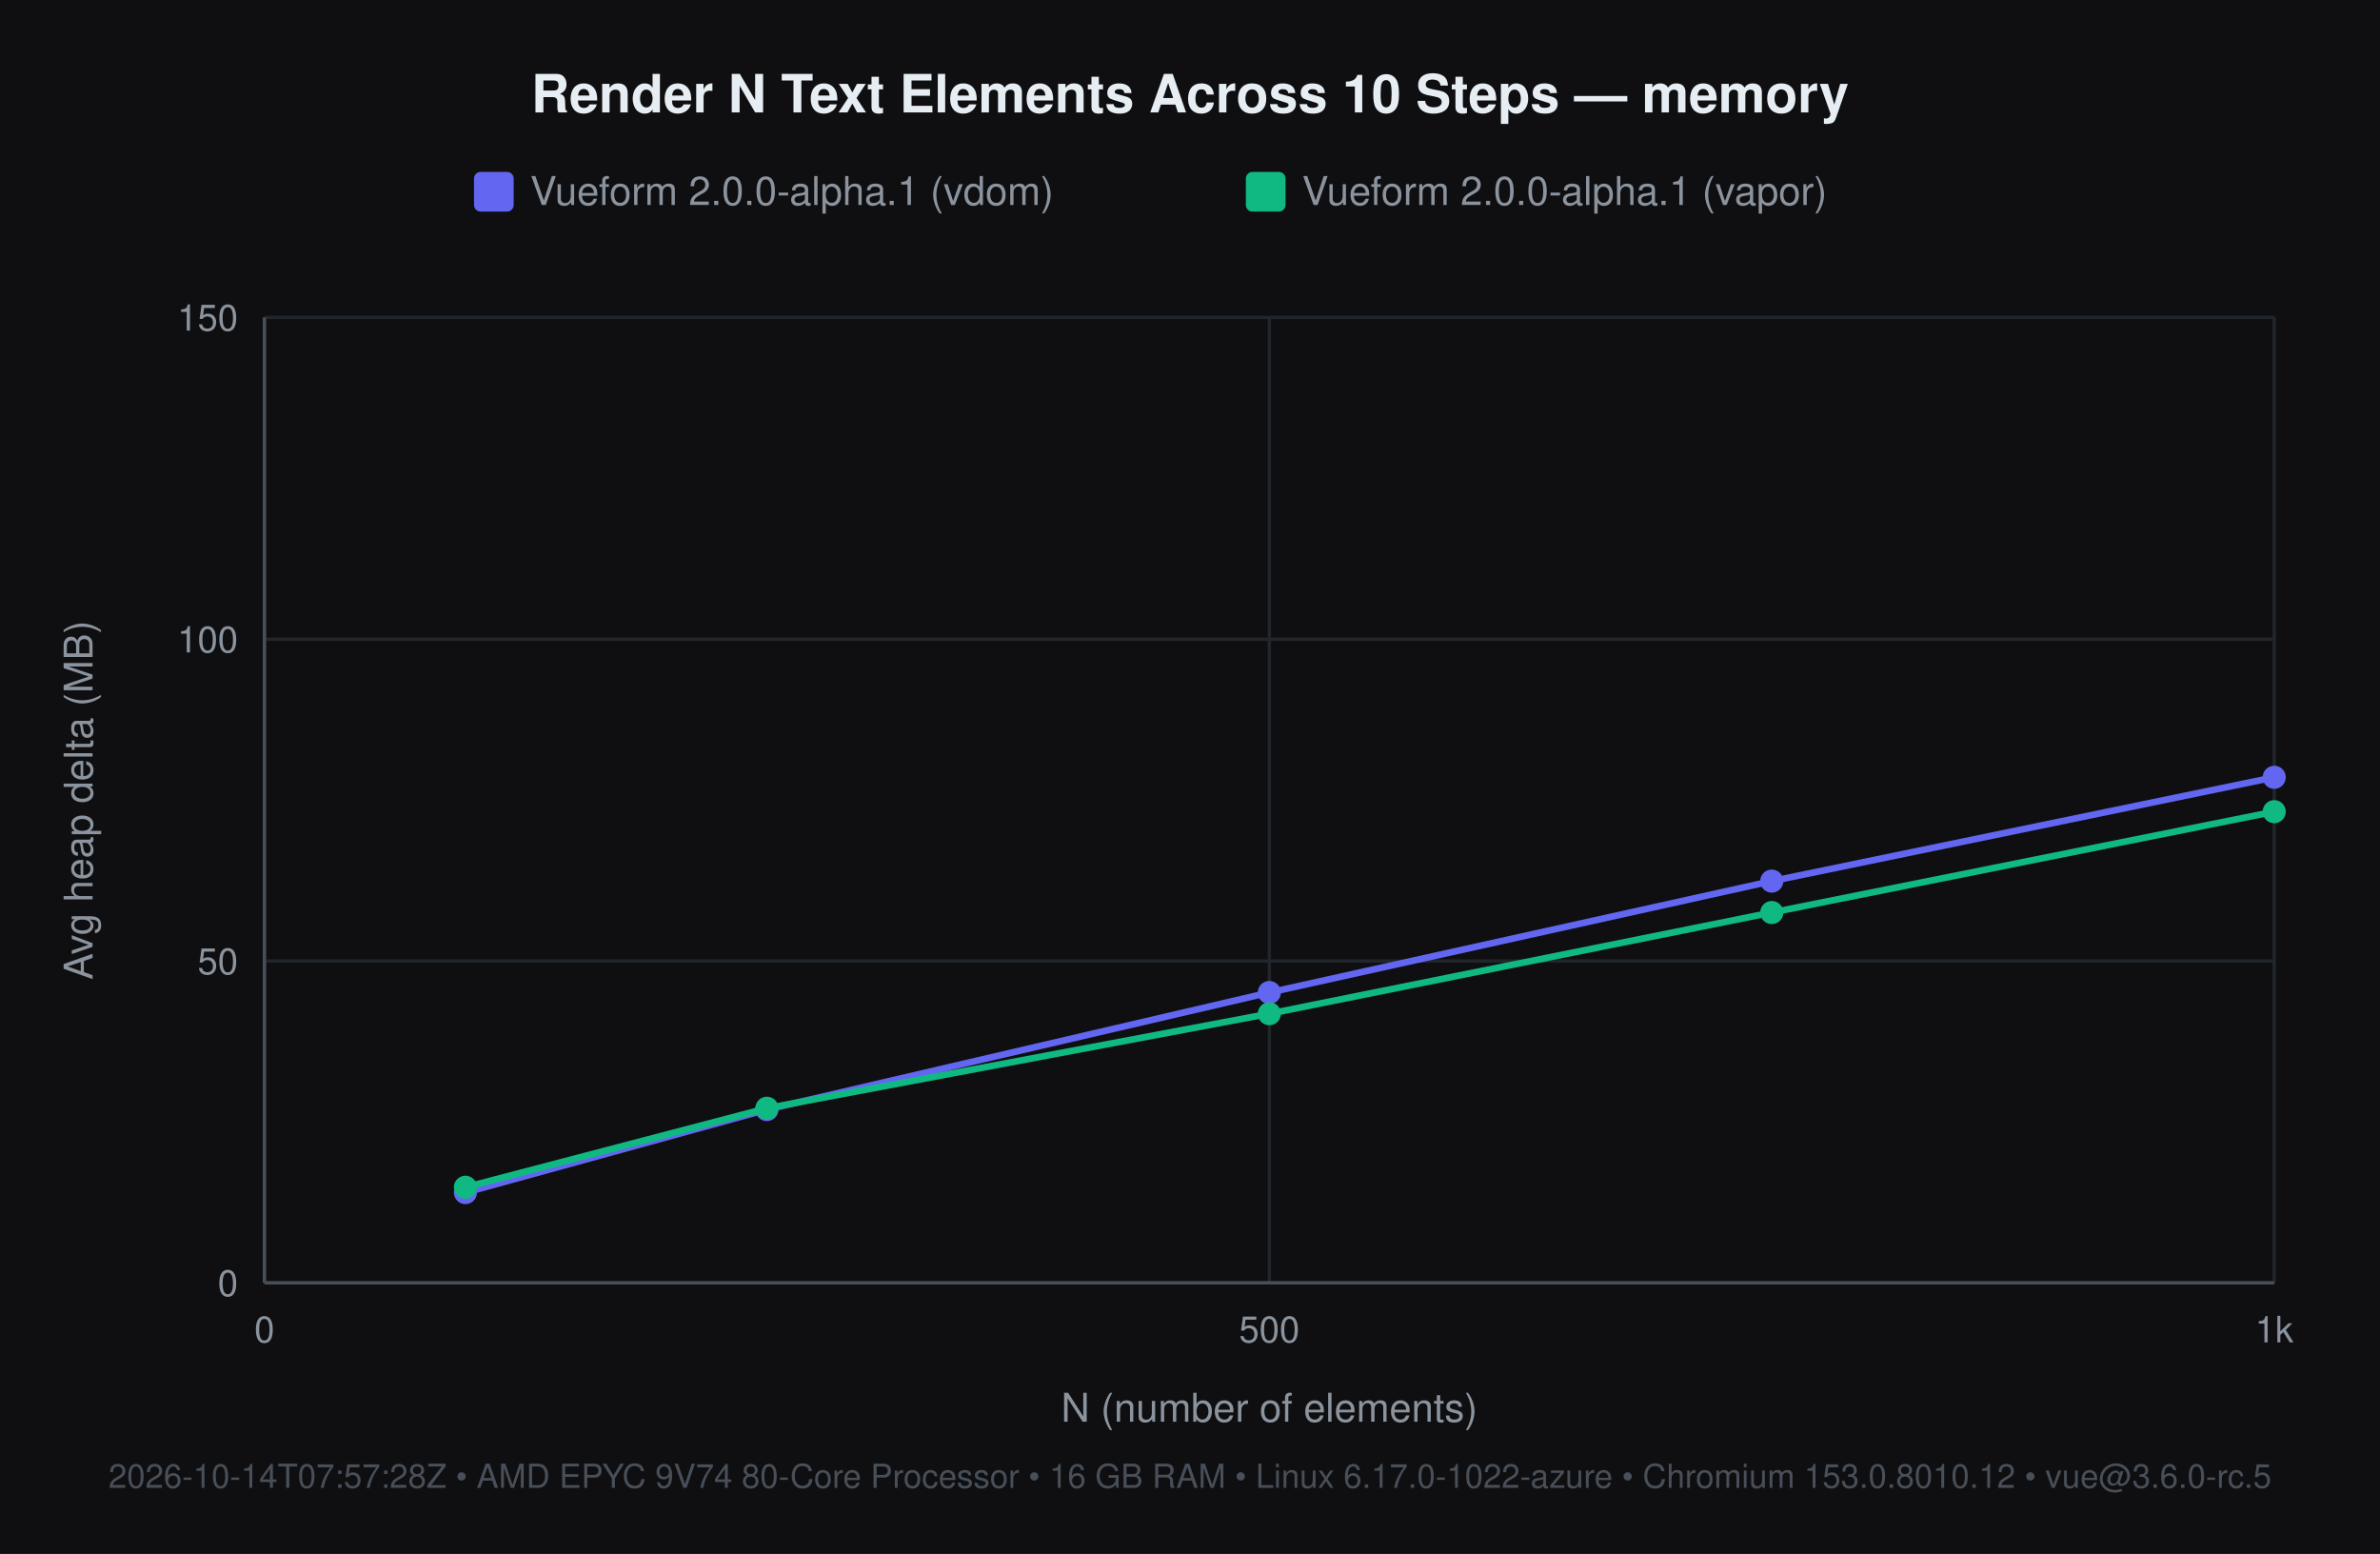
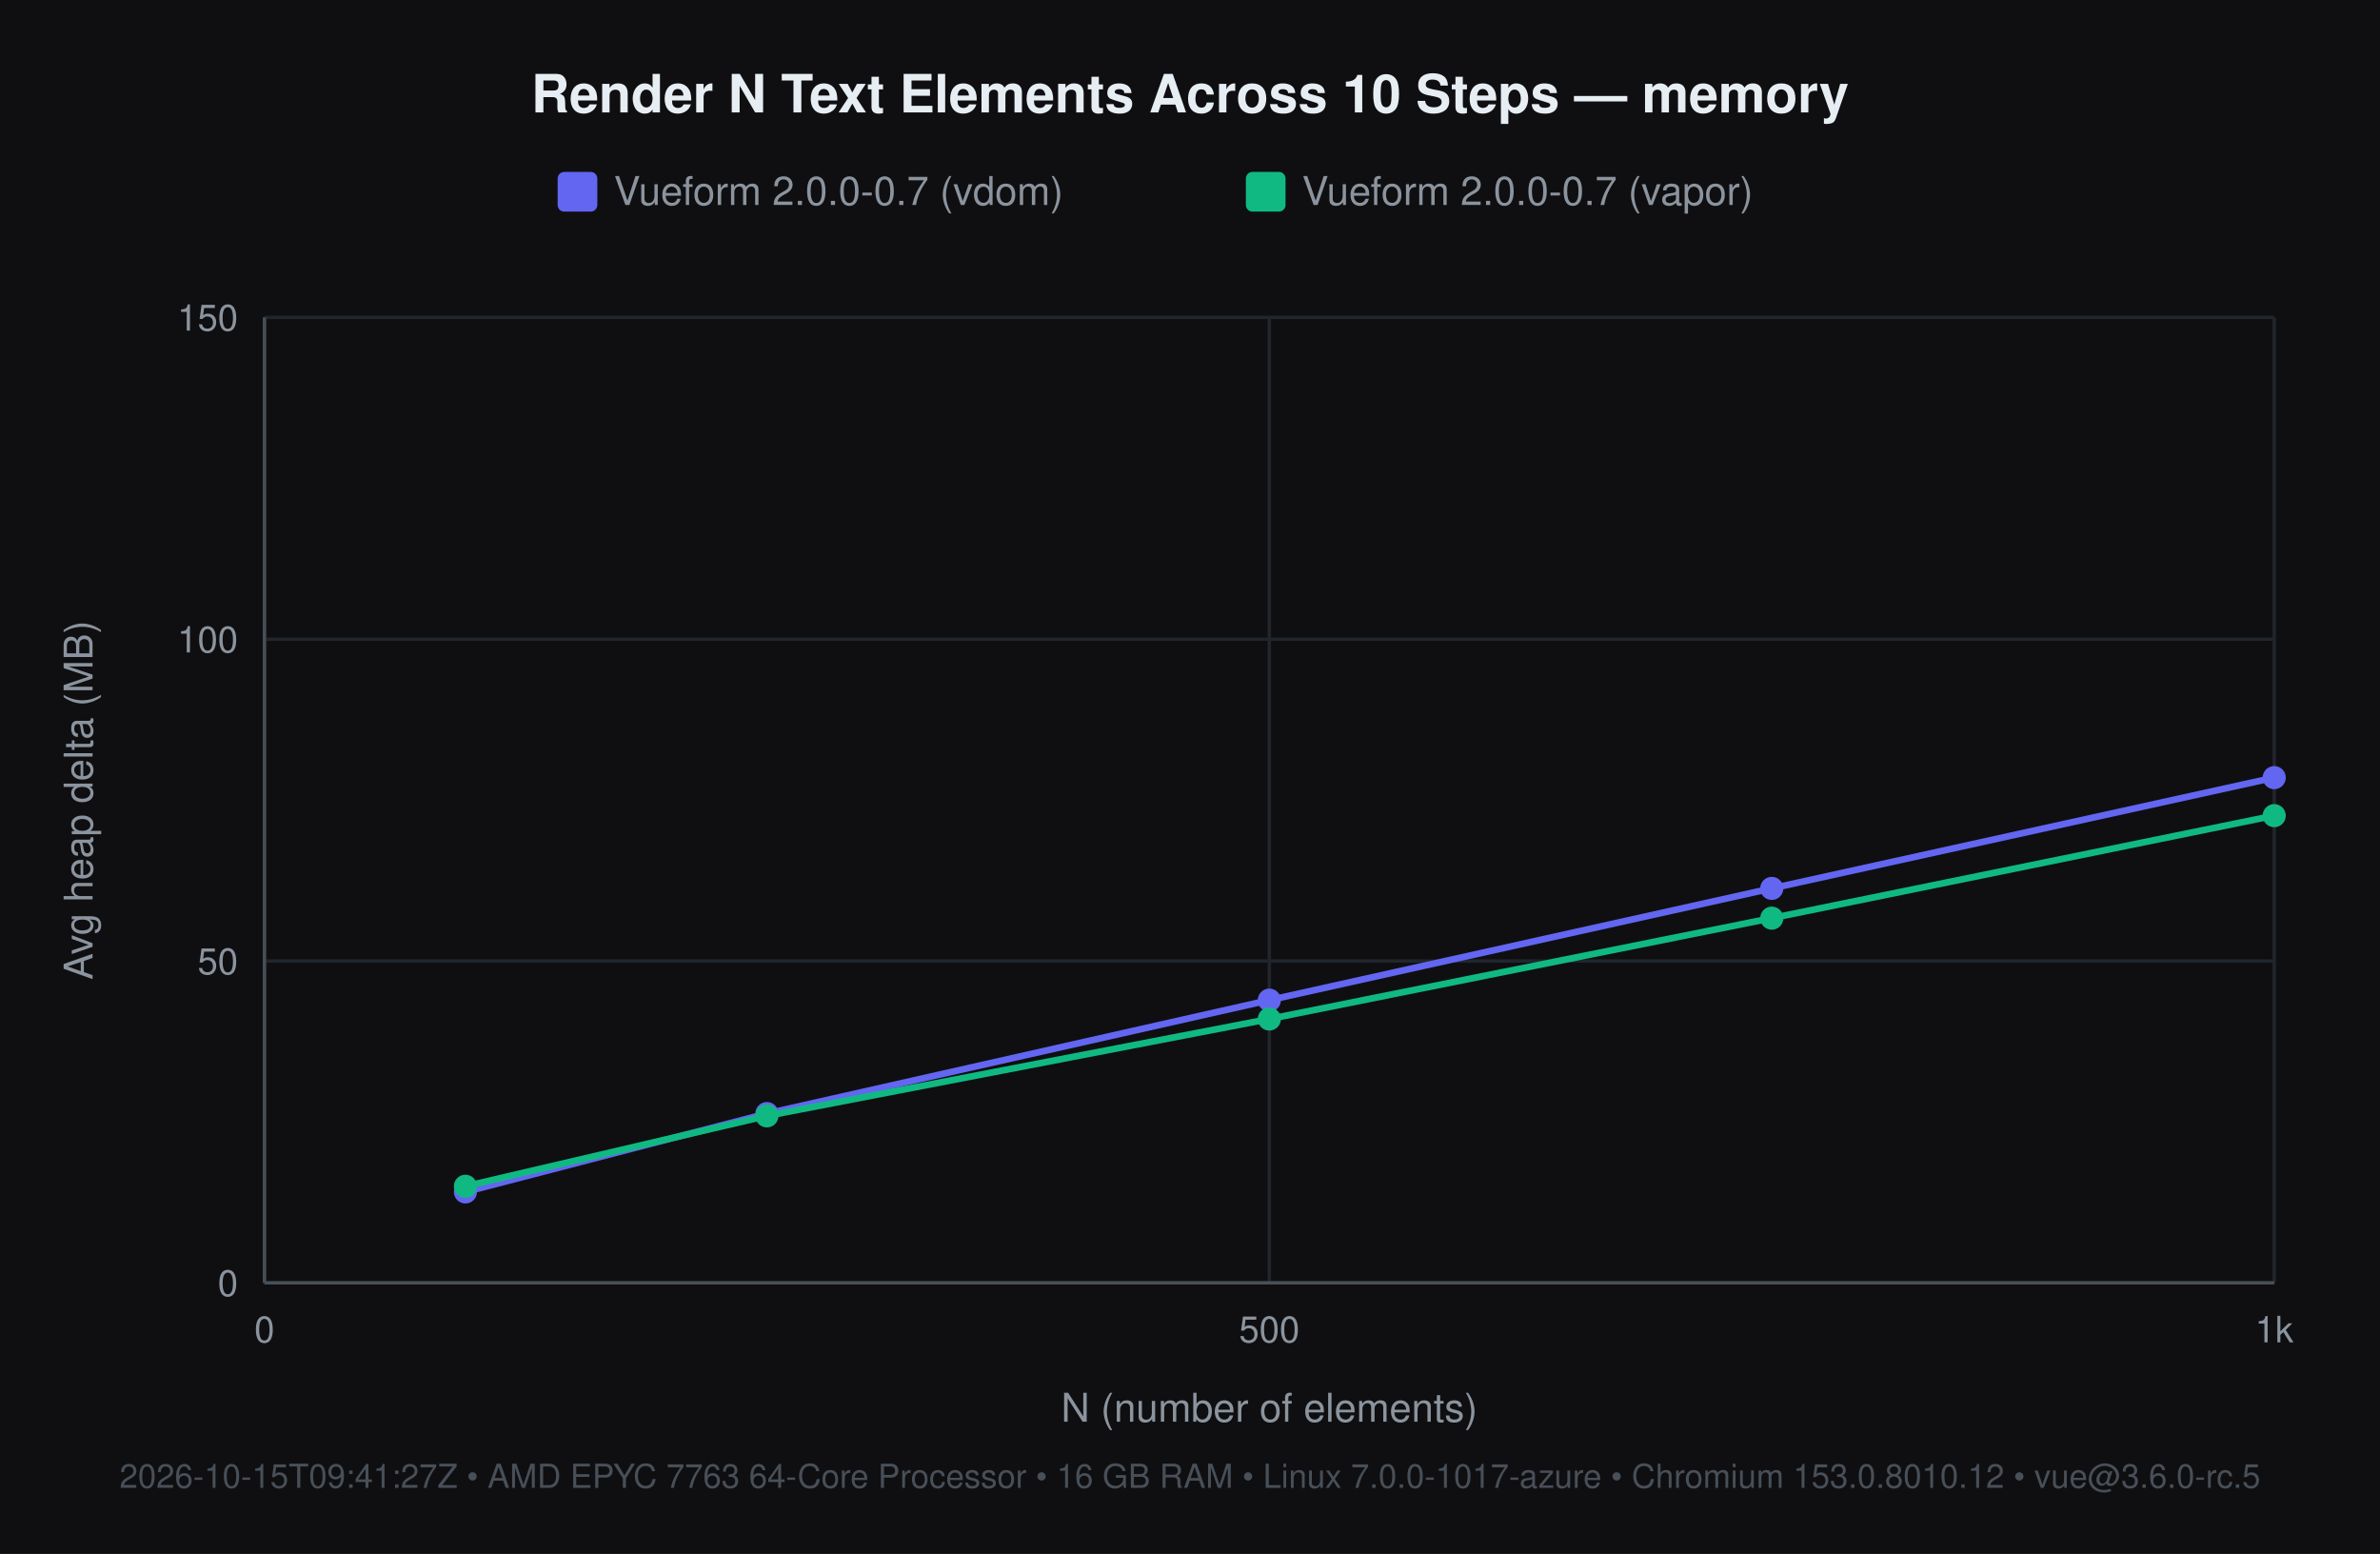
<svg xmlns="http://www.w3.org/2000/svg" width="720" height="470" viewBox="0 0 720 470" font-family="-apple-system, 'Segoe UI', Helvetica, Arial, sans-serif">
  <rect width="720" height="470" fill="#0f0f11" />
  <text x="360" y="34" font-size="16" font-weight="600" fill="#e6edf3" text-anchor="middle">Render N Text Elements Across 10 Steps — memory</text>
-   <rect x="143.4" y="52" width="12" height="12" rx="2" fill="#6366f1" />
-   <text x="160.4" y="62" font-size="12" fill="#8b949e">Vueform 2.0.0-alpha.1 (vdom)</text>
+   <rect x="168.7" y="52" width="12" height="12" rx="2" fill="#6366f1" />
+   <text x="185.7" y="62" font-size="12" fill="#8b949e">Vueform 2.0.0-0.7 (vdom)</text>
  <rect x="376.9" y="52" width="12" height="12" rx="2" fill="#10b981" />
-   <text x="393.9" y="62" font-size="12" fill="#8b949e">Vueform 2.0.0-alpha.1 (vapor)</text>
+   <text x="393.9" y="62" font-size="12" fill="#8b949e">Vueform 2.0.0-0.7 (vapor)</text>
  <line x1="80" y1="388" x2="688" y2="388" stroke="#21262d" stroke-width="1" />
  <text x="72" y="392" font-size="11" fill="#8b949e" text-anchor="end">0</text>
  <line x1="80" y1="290.667" x2="688" y2="290.667" stroke="#21262d" stroke-width="1" />
  <text x="72" y="294.667" font-size="11" fill="#8b949e" text-anchor="end">50</text>
  <line x1="80" y1="193.333" x2="688" y2="193.333" stroke="#21262d" stroke-width="1" />
  <text x="72" y="197.333" font-size="11" fill="#8b949e" text-anchor="end">100</text>
  <line x1="80" y1="96" x2="688" y2="96" stroke="#21262d" stroke-width="1" />
  <text x="72" y="100" font-size="11" fill="#8b949e" text-anchor="end">150</text>
  <line x1="80" y1="96" x2="80" y2="388" stroke="#21262d" stroke-width="1" />
  <text x="80" y="406" font-size="11" fill="#8b949e" text-anchor="middle">0</text>
  <line x1="384" y1="96" x2="384" y2="388" stroke="#21262d" stroke-width="1" />
  <text x="384" y="406" font-size="11" fill="#8b949e" text-anchor="middle">500</text>
  <line x1="688" y1="96" x2="688" y2="388" stroke="#21262d" stroke-width="1" />
  <text x="688" y="406" font-size="11" fill="#8b949e" text-anchor="middle">1k</text>
  <line x1="80" y1="388" x2="688" y2="388" stroke="#484f58" stroke-width="1" />
  <line x1="80" y1="96" x2="80" y2="388" stroke="#484f58" stroke-width="1" />
  <text x="384" y="430" font-size="12" fill="#8b949e" text-anchor="middle">N (number of elements)</text>
  <text x="28" y="242" font-size="12" fill="#8b949e" text-anchor="middle" transform="rotate(-90 28 242)">Avg heap delta (MB)</text>
-   <text x="360" y="450" font-size="10" fill="#484f58" text-anchor="middle">2026-10-14T07:57:28Z • AMD EPYC 9V74 80-Core Processor • 16 GB RAM • Linux 6.17.0-1022-azure • Chromium 153.0.8010.12 • vue@3.6.0-rc.5</text>
-   <polyline points="140.8,360.7 232.0,335.6 384.0,300.2 536.0,266.5 688.0,235.1" fill="none" stroke="#6366f1" stroke-width="2" />
-   <circle cx="140.8" cy="360.7" r="3.5" fill="#6366f1" />
-   <circle cx="232.0" cy="335.6" r="3.5" fill="#6366f1" />
-   <circle cx="384.0" cy="300.2" r="3.5" fill="#6366f1" />
-   <circle cx="536.0" cy="266.5" r="3.5" fill="#6366f1" />
-   <circle cx="688.0" cy="235.1" r="3.5" fill="#6366f1" />
-   <polyline points="140.8,359.1 232.0,335.2 384.0,306.6 536.0,276.0 688.0,245.5" fill="none" stroke="#10b981" stroke-width="2" />
-   <circle cx="140.8" cy="359.1" r="3.5" fill="#10b981" />
-   <circle cx="232.0" cy="335.2" r="3.5" fill="#10b981" />
-   <circle cx="384.0" cy="306.6" r="3.5" fill="#10b981" />
-   <circle cx="536.0" cy="276.0" r="3.5" fill="#10b981" />
-   <circle cx="688.0" cy="245.5" r="3.5" fill="#10b981" />
+   <text x="360" y="450" font-size="10" fill="#484f58" text-anchor="middle">2026-10-15T09:41:27Z • AMD EPYC 7763 64-Core Processor • 16 GB RAM • Linux 7.0.0-1017-azure • Chromium 153.0.8010.12 • vue@3.6.0-rc.5</text>
+   <polyline points="140.8,360.5 232.0,336.8 384.0,302.5 536.0,268.7 688.0,235.2" fill="none" stroke="#6366f1" stroke-width="2" />
+   <circle cx="140.8" cy="360.5" r="3.5" fill="#6366f1" />
+   <circle cx="232.0" cy="336.8" r="3.5" fill="#6366f1" />
+   <circle cx="384.0" cy="302.5" r="3.5" fill="#6366f1" />
+   <circle cx="536.0" cy="268.7" r="3.5" fill="#6366f1" />
+   <circle cx="688.0" cy="235.2" r="3.5" fill="#6366f1" />
+   <polyline points="140.8,358.8 232.0,337.5 384.0,308.2 536.0,277.7 688.0,246.7" fill="none" stroke="#10b981" stroke-width="2" />
+   <circle cx="140.8" cy="358.8" r="3.5" fill="#10b981" />
+   <circle cx="232.0" cy="337.5" r="3.5" fill="#10b981" />
+   <circle cx="384.0" cy="308.2" r="3.5" fill="#10b981" />
+   <circle cx="536.0" cy="277.7" r="3.5" fill="#10b981" />
+   <circle cx="688.0" cy="246.7" r="3.5" fill="#10b981" />
</svg>
